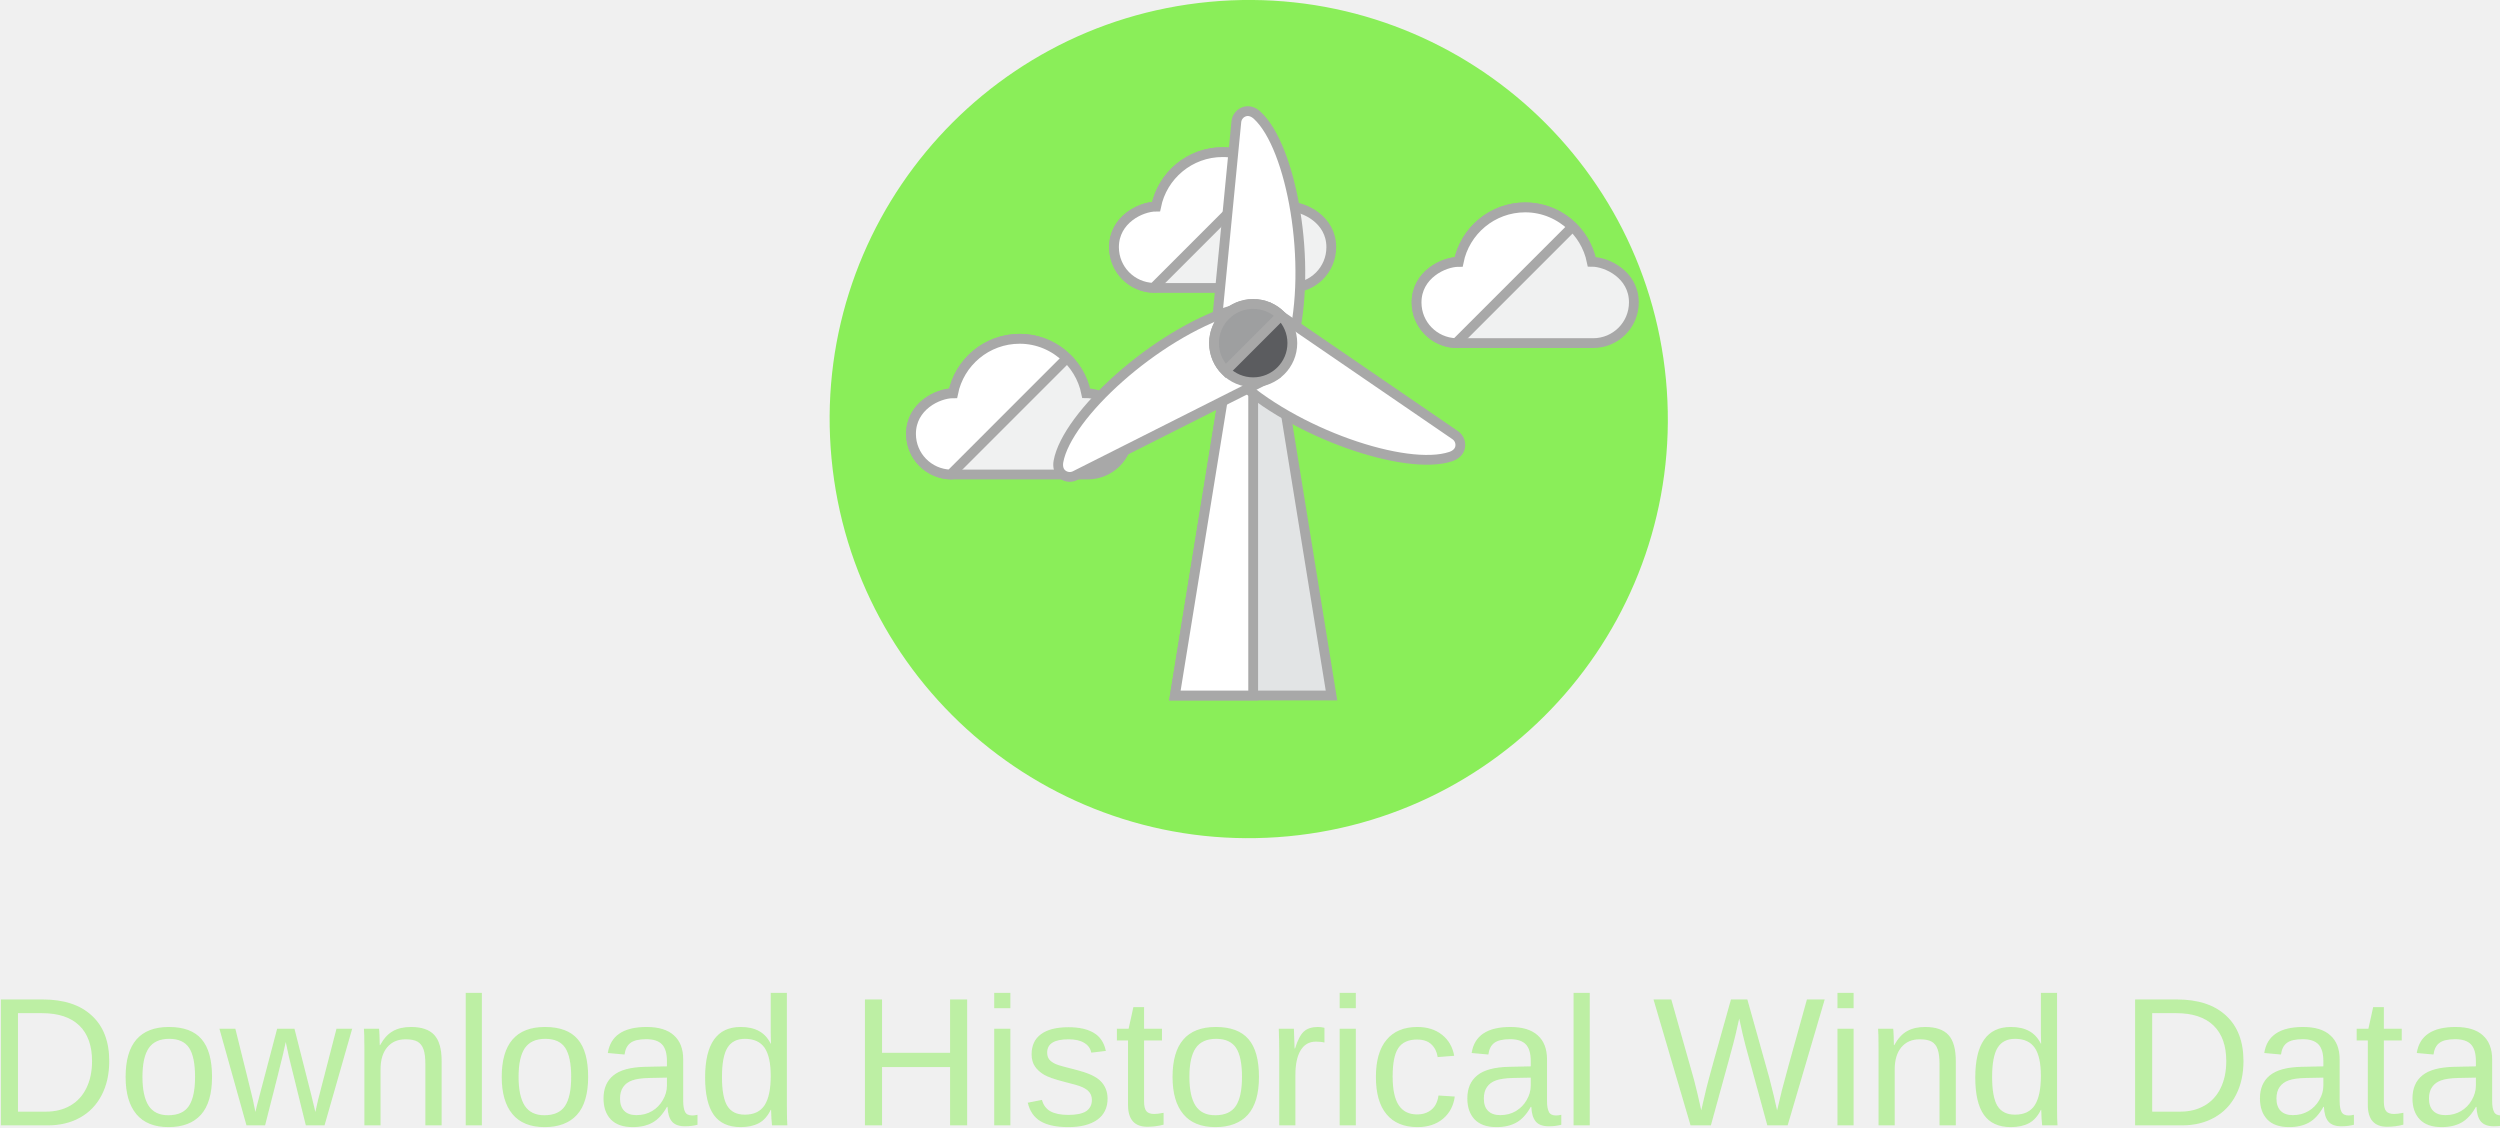
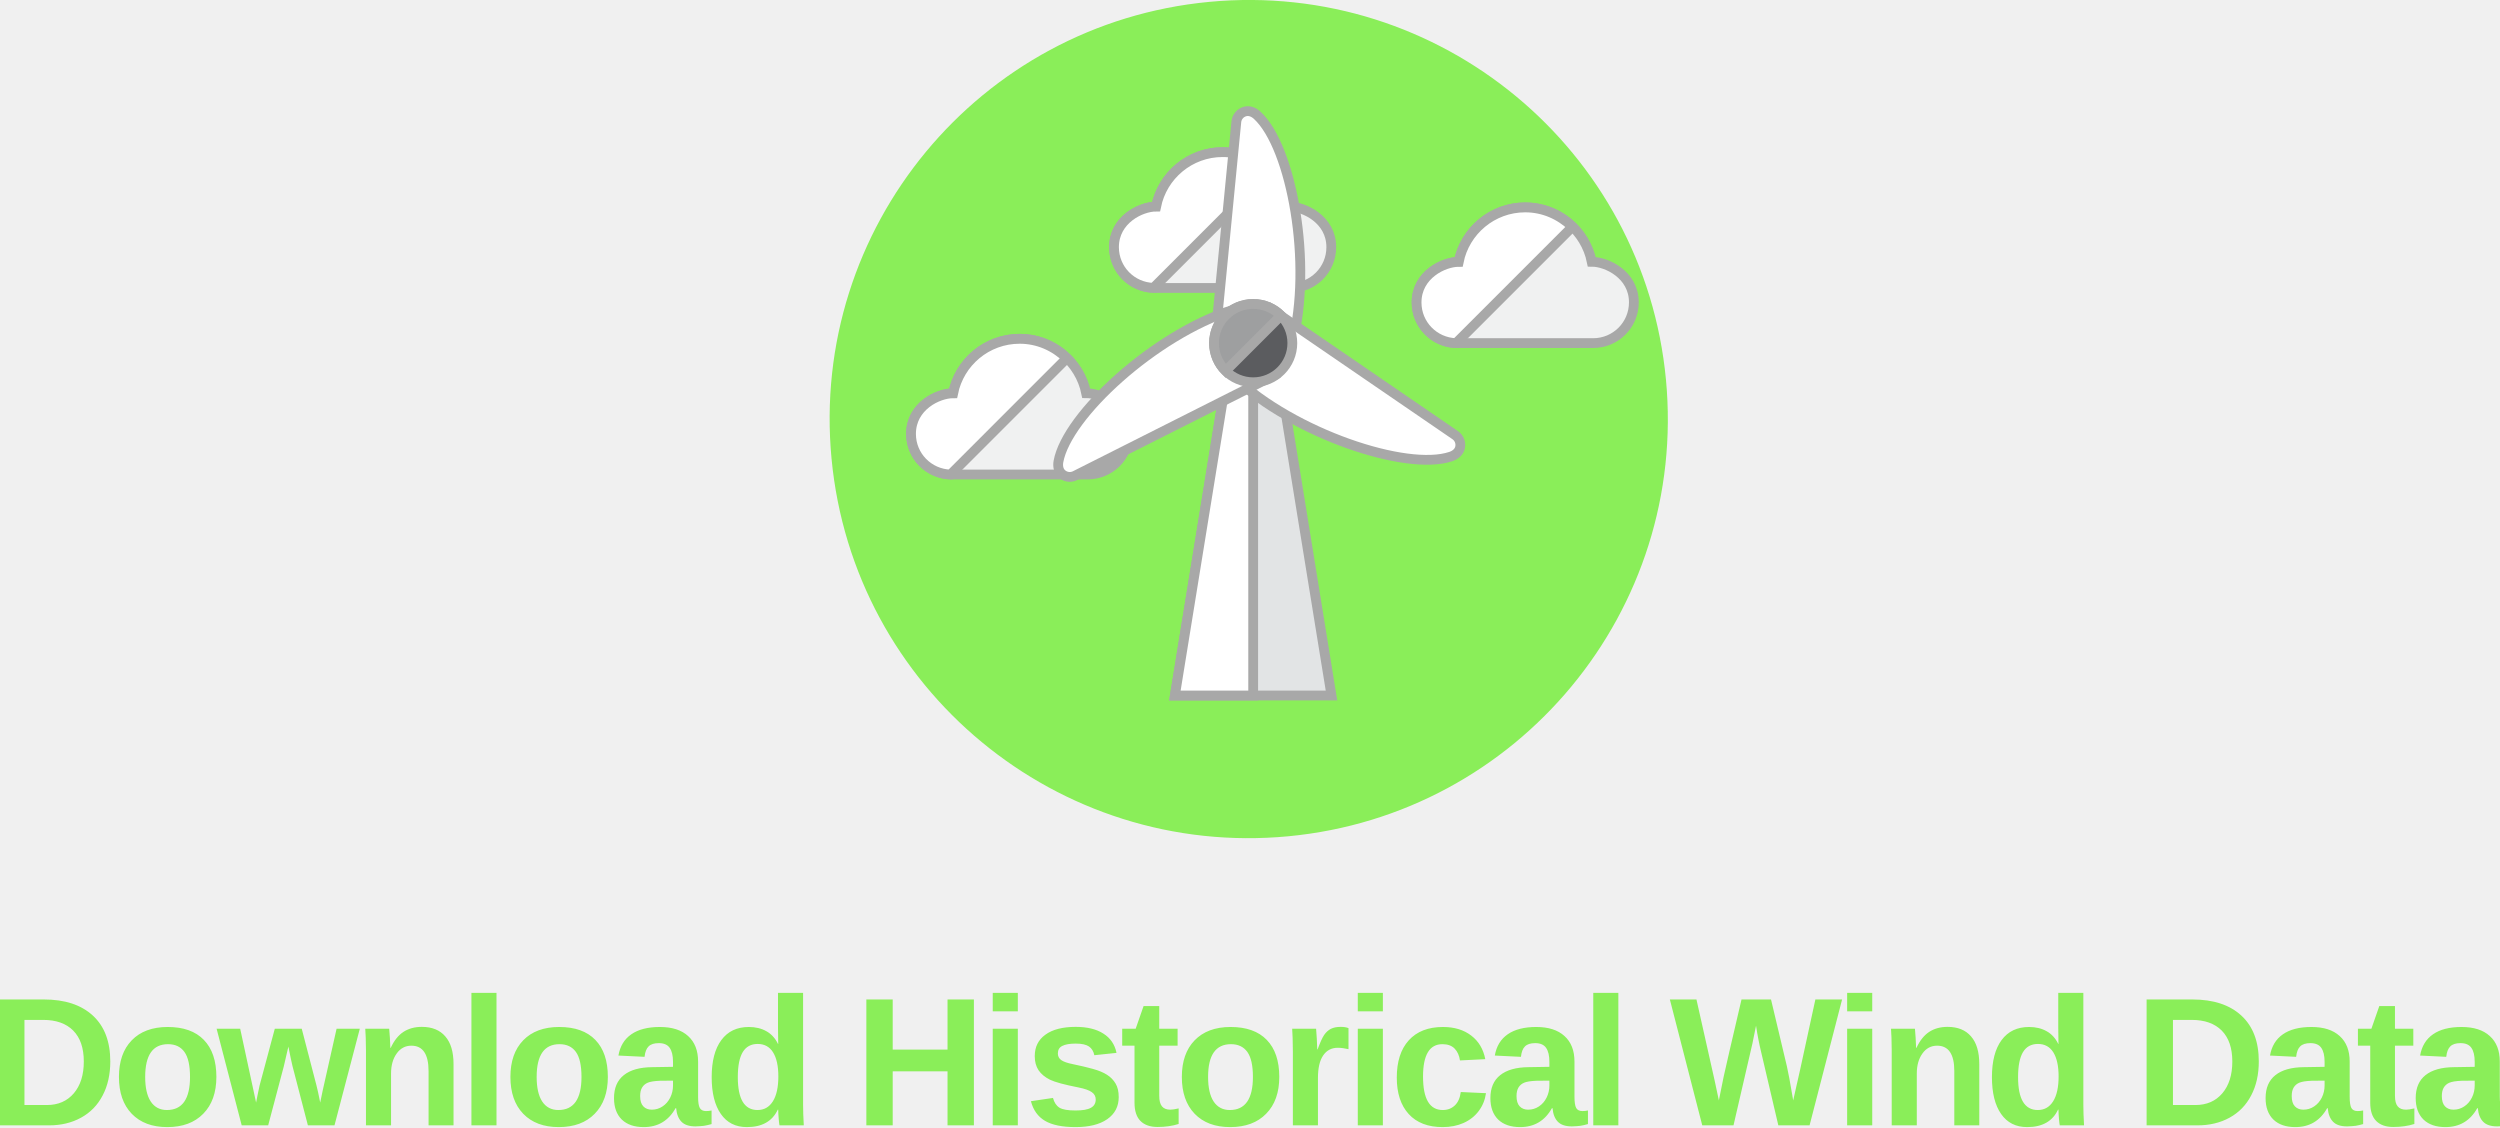
<svg xmlns="http://www.w3.org/2000/svg" version="1.0" x="0px" y="0px" width="328.102" height="147.974" viewBox="0 0 328.102 147.974" xml:space="preserve" id="svg56">
  <defs id="defs60" />
  <g id="Artboard" transform="translate(98.6087)">
</g>
  <circle id="circle3" r="55" cy="-70.187" cx="-157.979" style="fill:#8aee59;fill-opacity:1" transform="rotate(174.5972)" />
  <g style="stroke:#a8a8a8;stroke-opacity:1" id="g7" transform="matrix(1.28455,0,0,1.28455,93.8186,-15.34306)">
    <path style="fill:#e2e4e5;stroke:#a8a8a8;stroke-opacity:1" d="M 57.645,49.979 C 56.939,50.607 56.019,51 55,51 53.981,51 53.061,50.607 52.355,49.979 L 47,83 h 16 z" id="path5" />
  </g>
  <g style="fill:#ffffff;fill-opacity:1;stroke:#a8a8a8;stroke-width:1;stroke-miterlimit:4;stroke-dasharray:none;stroke-opacity:1" id="g11" transform="matrix(1.28455,0,0,1.28455,93.8186,-15.34306)">
    <path style="fill:#ffffff;fill-opacity:1;stroke:#a8a8a8;stroke-width:1;stroke-miterlimit:4;stroke-dasharray:none;stroke-opacity:1" d="m 55,51 c -1.019,0 -1.939,-0.393 -2.645,-1.021 L 47,83 h 8 z" id="path9" />
  </g>
  <g id="g4823" transform="translate(131.7247,0.4661015)">
    <g transform="matrix(1.28455,0,0,1.28455,-15.0671,-15.34306)" id="g31" style="stroke:#a8a8a8;stroke-opacity:1">
      <path id="path29" d="M 45.2,36.838 C 45.2,39.141 43.341,41 41.037,41 H 27.163 C 24.859,41 23,39.141 23,36.838 c 0,-2.843 2.775,-4.149 4.301,-4.149 0.638,-3.177 3.441,-5.564 6.799,-5.564 3.358,0 6.161,2.386 6.799,5.564 1.526,0 4.301,1.307 4.301,4.149 z" style="fill:#f0f1f1;stroke:#a8a8a8;stroke-opacity:1" />
    </g>
    <g transform="matrix(1.28455,0,0,1.28455,-15.0671,-15.34306)" id="g39" style="stroke:#a8a8a8;stroke-opacity:1">
      <path id="path37" d="m 34.1,27.125 c -3.358,0 -6.161,2.386 -6.799,5.564 -1.526,0 -4.301,1.305 -4.301,4.148 0,2.26 1.793,4.082 4.037,4.15 L 38.918,29.106 C 37.669,27.89 35.98,27.125 34.1,27.125 Z" style="fill:#ffffff;stroke:#a8a8a8;stroke-opacity:1" />
    </g>
  </g>
  <g style="stroke:#a8a8a8;stroke-opacity:1" id="g15" transform="matrix(1.28455,0,0,1.28455,93.8186,-15.34306)">
    <path style="fill:#ffffff;stroke:#a8a8a8;stroke-opacity:1" d="m 58.998,47 c 2.086,-8.035 -0.053,-20.028 -3.582,-23.274 -0.36,-0.331 -0.821,-0.525 -1.288,-0.381 -0.467,0.144 -0.802,0.554 -0.849,1.041 L 51.077,47 Z" id="path13" />
  </g>
  <g style="stroke:#a8a8a8;stroke-opacity:1" id="g19" transform="matrix(1.28455,0,0,1.28455,93.8186,-15.34306)">
    <path style="fill:#ffffff;stroke:#a8a8a8;stroke-opacity:1" d="m 53.071,50.502 c 6.031,5.704 17.568,9.617 22.114,8.091 0.463,-0.155 0.856,-0.466 0.955,-0.944 0.099,-0.478 -0.099,-0.97 -0.502,-1.246 L 56.893,43.563 Z" id="path17" />
  </g>
  <g id="g4817-4" transform="translate(51.39187,17.24535)">
    <g transform="matrix(1.28455,0,0,1.28455,-15.0671,-15.34306)" id="g35-9" style="stroke:#a8a8a8;stroke-opacity:1">
      <path id="path33-4" d="M 87,42.838 C 87,45.141 85.141,47 82.837,47 H 68.962 C 66.659,47 64.8,45.141 64.8,42.838 c 0,-2.843 2.775,-4.149 4.301,-4.149 0.638,-3.177 3.441,-5.564 6.799,-5.564 3.358,0 6.16,2.386 6.799,5.564 1.526,0 4.301,1.307 4.301,4.149 z" style="fill:#f0f1f1;stroke:#a8a8a8;stroke-opacity:1" />
    </g>
    <g transform="matrix(1.28455,0,0,1.28455,-15.0671,-15.34306)" id="g43-1" style="stroke:#a8a8a8;stroke-opacity:1">
      <path id="path41-1" d="m 75.9,33.138 c -3.358,0 -6.161,2.386 -6.799,5.564 -1.526,0 -4.301,1.305 -4.301,4.148 0,2.26 1.793,4.082 4.037,4.15 L 80.718,35.119 C 79.469,33.903 77.78,33.138 75.9,33.138 Z" style="fill:#ffffff;stroke:#a8a8a8;stroke-opacity:1" />
    </g>
  </g>
  <g style="stroke:#a8a8a8;stroke-opacity:1" id="g23" transform="matrix(1.28455,0,0,1.28455,93.8186,-15.34306)">
    <path style="fill:#ffffff;stroke:#a8a8a8;stroke-opacity:1" d="m 52.863,43.621 c -7.906,2.531 -16.899,10.748 -17.757,15.466 -0.087,0.481 -0.005,0.975 0.366,1.292 0.371,0.318 0.897,0.381 1.333,0.161 L 57.096,50.316 Z" id="path21" />
  </g>
  <g id="g4817" transform="translate(117.7416)">
    <g transform="matrix(1.28455,0,0,1.28455,-15.0671,-15.34306)" id="g35" style="stroke:#a8a8a8;stroke-opacity:1">
      <path id="path33" d="M 87,42.838 C 87,45.141 85.141,47 82.837,47 H 68.962 C 66.659,47 64.8,45.141 64.8,42.838 c 0,-2.843 2.775,-4.149 4.301,-4.149 0.638,-3.177 3.441,-5.564 6.799,-5.564 3.358,0 6.16,2.386 6.799,5.564 1.526,0 4.301,1.307 4.301,4.149 z" style="fill:#f0f1f1;stroke:#a8a8a8;stroke-opacity:1" />
    </g>
    <g transform="matrix(1.28455,0,0,1.28455,-15.0671,-15.34306)" id="g43" style="stroke:#a8a8a8;stroke-opacity:1">
      <path id="path41" d="m 75.9,33.138 c -3.358,0 -6.161,2.386 -6.799,5.564 -1.526,0 -4.301,1.305 -4.301,4.148 0,2.26 1.793,4.082 4.037,4.15 L 80.718,35.119 C 79.469,33.903 77.78,33.138 75.9,33.138 Z" style="fill:#ffffff;stroke:#a8a8a8;stroke-opacity:1" />
    </g>
  </g>
  <g style="stroke:#a8a8a8;stroke-opacity:1" id="g47" transform="matrix(1.28455,0,0,1.28455,93.8186,-15.34306)">
    <circle style="fill:#5b5c5f;stroke:#a8a8a8;stroke-opacity:1" cx="55" cy="47" r="4" id="circle45" />
  </g>
  <g style="stroke:#a8a8a8;stroke-opacity:1" id="g51" transform="matrix(1.28455,0,0,1.28455,93.8186,-15.34306)">
    <path style="fill:#9e9fa0;stroke:#a8a8a8;stroke-opacity:1" d="m 55,43 c -2.209,0 -4,1.791 -4,4 0,1.111 0.454,2.115 1.185,2.839 l 5.654,-5.654 C 57.115,43.454 56.111,43 55,43 Z" id="path49" />
  </g>
-   <g aria-label="Download Historical Wind Data" transform="matrix(0.9515983,0,0,1,103.9377,2.79661)" style="font-style:normal;font-variant:normal;font-weight:normal;font-stretch:normal;font-size:13.333px;line-height:1.25;font-family:Arial;-inkscape-font-specification:'Arial, Normal';font-variant-ligatures:normal;font-variant-caps:normal;font-variant-numeric:normal;font-feature-settings:normal;text-align:start;letter-spacing:-0.072px;word-spacing:0px;writing-mode:lr-tb;text-anchor:start;fill:#8aed59;fill-opacity:0.506;stroke:none" id="text4854">
-     <text xml:space="preserve" style="font-style:normal;font-variant:normal;font-weight:normal;font-stretch:normal;font-size:24.603px;line-height:1.25;font-family:Arial;-inkscape-font-specification:'Arial, Normal';font-variant-ligatures:normal;font-variant-caps:normal;font-variant-numeric:normal;font-feature-settings:normal;text-align:start;letter-spacing:0px;word-spacing:0px;writing-mode:lr-tb;text-anchor:start;fill:#8aed59;fill-opacity:0.506;stroke:none;stroke-width:1.025" id="text846" y="148.536" x="-108.446" transform="scale(1.025116,0.975499)">
-       <tspan id="tspan844" x="-108.446" y="148.536" style="font-style:normal;font-variant:normal;font-weight:normal;font-stretch:normal;font-size:24.603px;font-family:Arial;-inkscape-font-specification:'Arial, Normal';font-variant-ligatures:normal;font-variant-caps:normal;font-variant-numeric:normal;font-feature-settings:normal;text-align:start;writing-mode:lr-tb;text-anchor:start;fill:#8aed59;fill-opacity:0.506;stroke-width:1.025">Download Historical Wind Data</tspan>
+   <g aria-label="Download Historical Wind Data" transform="matrix(0.9515983,0,0,1,103.9377,2.79661)" style="font-style:normal;font-variant:normal;font-weight:normal;font-stretch:normal;font-size:13.333px;line-height:1.25;font-family:Arial;-inkscape-font-specification:'Arial, Normal';font-variant-ligatures:normal;font-variant-caps:normal;font-variant-numeric:normal;font-feature-settings:normal;text-align:start;letter-spacing:-0.072px;word-spacing:0px;writing-mode:lr-tb;text-anchor:start;fill:#8aee59;fill-opacity:1;stroke:none" id="text4854">
+     <text xml:space="preserve" style="font-style:normal;font-variant:normal;font-weight:normal;font-stretch:normal;font-size:24.603px;line-height:1.25;font-family:Arial;-inkscape-font-specification:'Arial, Normal';font-variant-ligatures:normal;font-variant-caps:normal;font-variant-numeric:normal;font-feature-settings:normal;text-align:start;letter-spacing:0px;word-spacing:0px;writing-mode:lr-tb;text-anchor:start;fill:#8aee59;fill-opacity:1;stroke:none;stroke-width:1.025" id="text846" y="148.536" x="-108.446" transform="scale(1.025116,0.975499)">
+       <tspan id="tspan844" x="-108.446" y="148.536" style="font-style:normal;font-variant:normal;font-weight:bold;font-stretch:normal;font-size:24.603px;font-family:Arial;-inkscape-font-specification:'Arial, Bold';font-variant-ligatures:normal;font-variant-caps:normal;font-variant-numeric:normal;font-feature-settings:normal;text-align:start;writing-mode:lr;text-anchor:start;fill:#8aee59;fill-opacity:1;stroke-width:1.025;letter-spacing:-0.841px">Download Historical Wind Data</tspan>
    </text>
  </g>
</svg>
